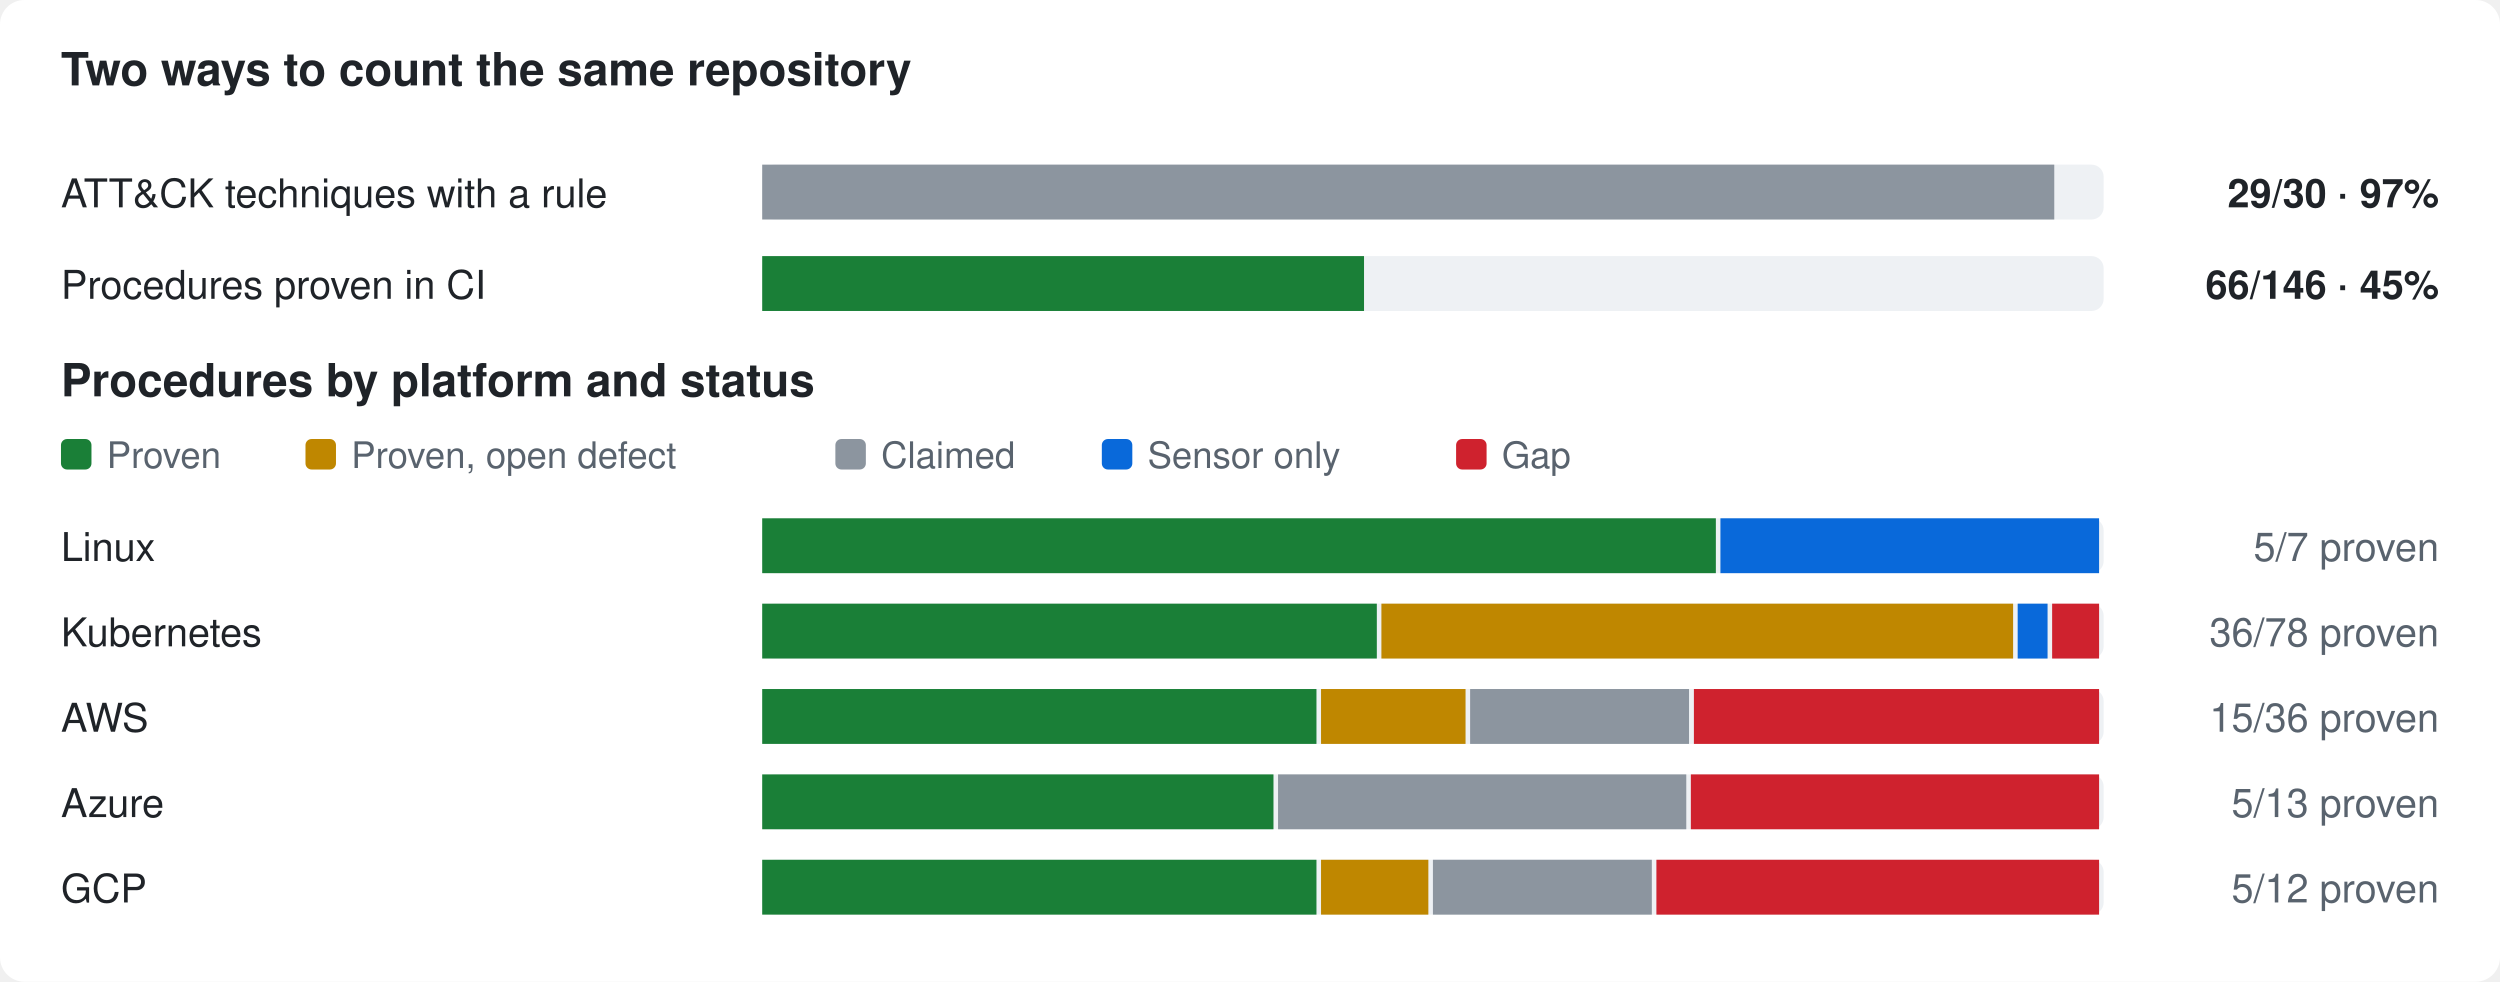
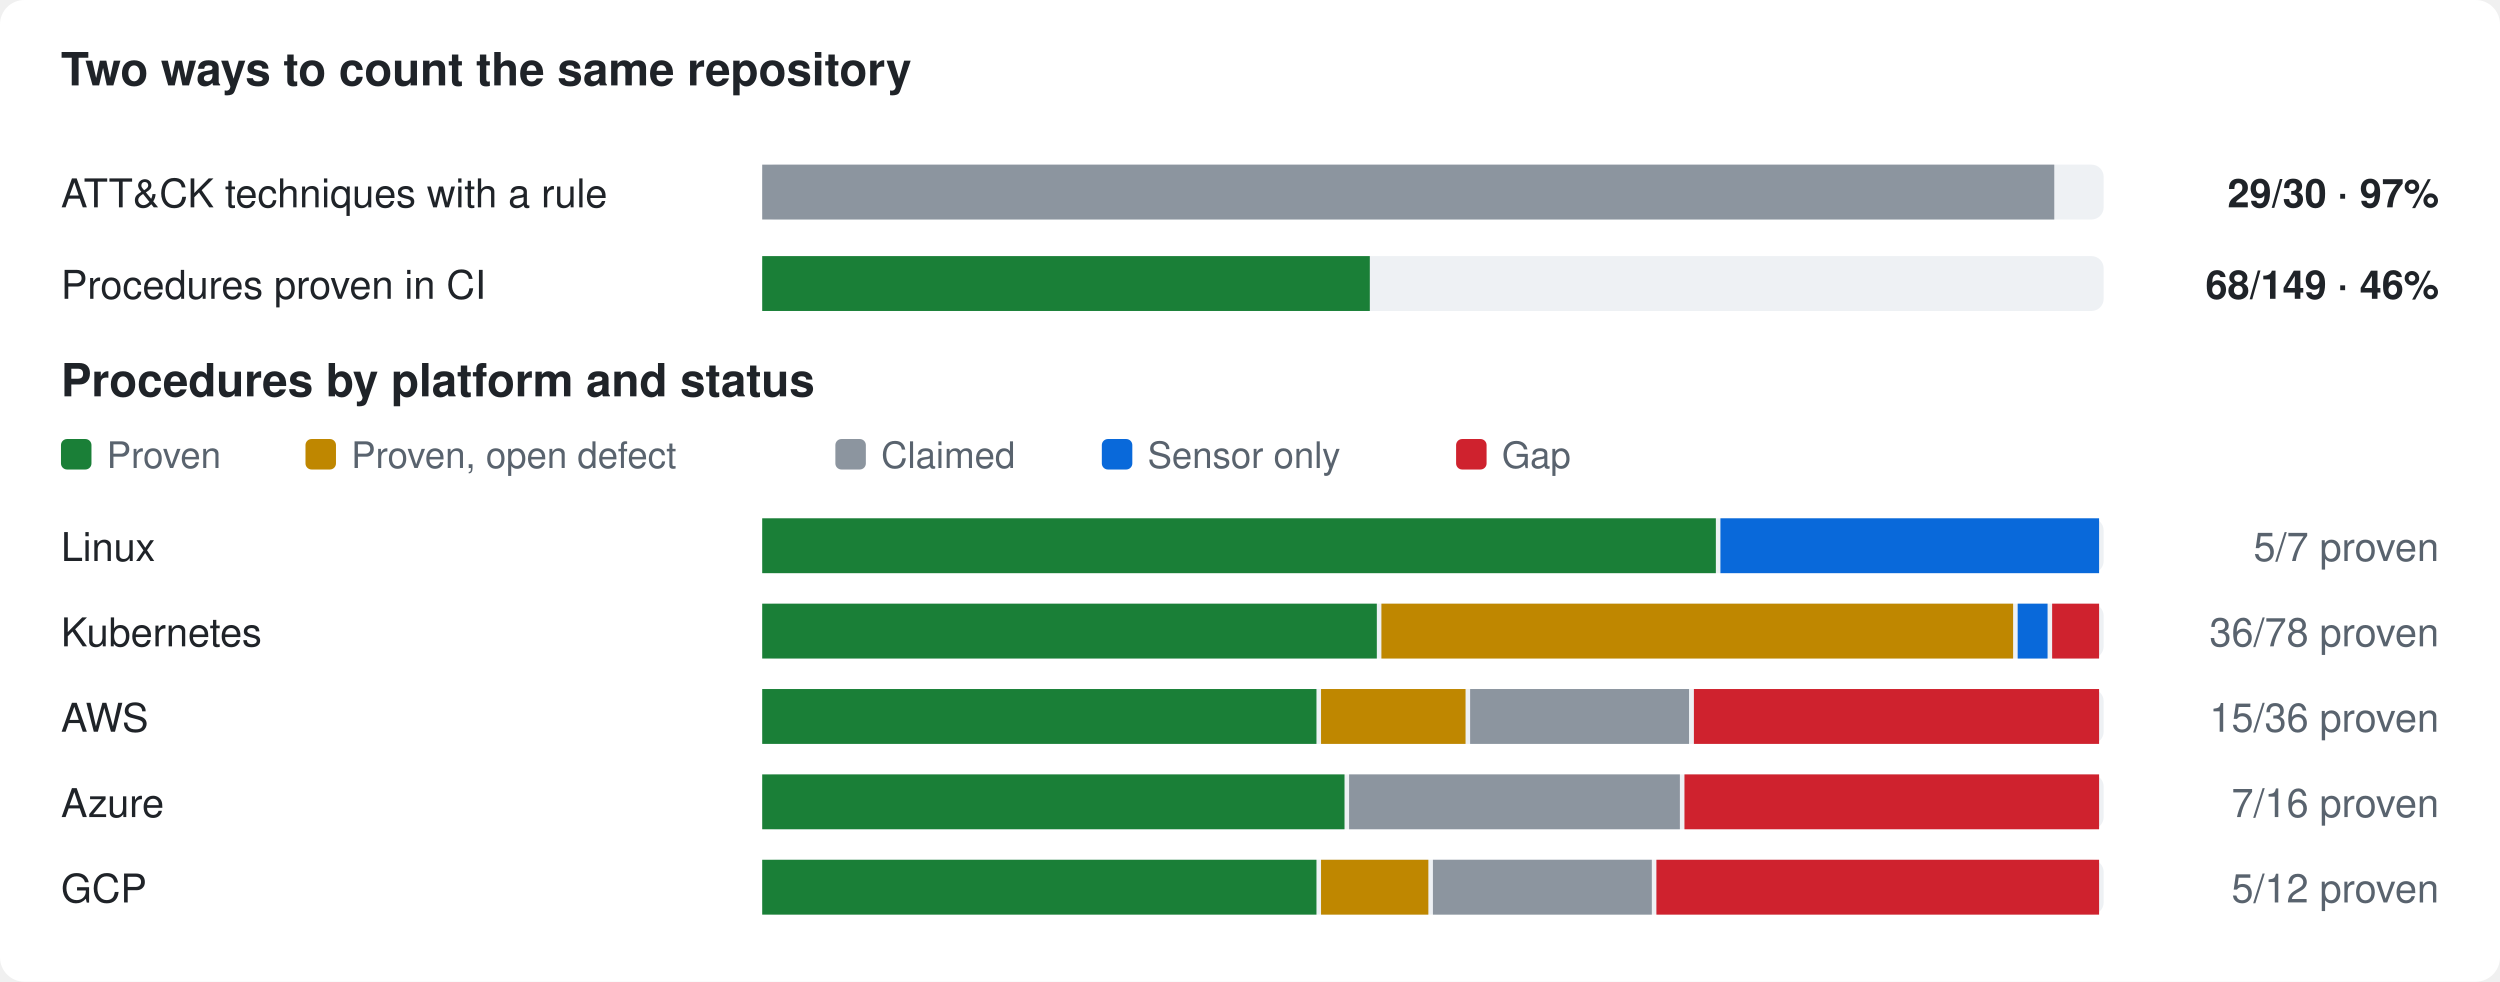
- <svg xmlns="http://www.w3.org/2000/svg" width="820" height="322" viewBox="0 0 820 322" font-family="-apple-system,BlinkMacSystemFont,'Segoe UI',Helvetica,Arial,sans-serif" role="img" aria-label="Procedure coverage: 66 of 146 procedures proven in CI">
+ <svg xmlns="http://www.w3.org/2000/svg" width="820" height="322" viewBox="0 0 820 322" font-family="-apple-system,BlinkMacSystemFont,'Segoe UI',Helvetica,Arial,sans-serif" role="img" aria-label="Procedure coverage: 68 of 149 procedures proven in CI">
  <rect width="820" height="322" rx="8" fill="#ffffff" />
  <text x="20" y="28" fill="#1f2328" font-size="15" font-weight="600" text-anchor="start">Two ways to count the same repository</text>
  <text x="20" y="68" fill="#1f2328" font-size="13" font-weight="400" text-anchor="start">ATT&amp;CK techniques with a rule</text>
  <rect x="250" y="54" width="440" height="18" rx="4" fill="#eef1f4" />
  <rect x="250.0" y="54" width="423.8" height="18" fill="#8c959f" />
  <text x="800" y="68" fill="#1f2328" font-size="13" font-weight="600" text-anchor="end">29/30 · 97%</text>
  <text x="20" y="98" fill="#1f2328" font-size="13" font-weight="400" text-anchor="start">Procedures proven in CI</text>
  <rect x="250" y="84" width="440" height="18" rx="4" fill="#eef1f4" />
-   <rect x="250.0" y="84" width="197.4" height="18" fill="#1a7f37" />
-   <text x="800" y="98" fill="#1f2328" font-size="13" font-weight="600" text-anchor="end">66/146 · 45%</text>
+   <rect x="250.0" y="84" width="199.3" height="18" fill="#1a7f37" />
+   <text x="800" y="98" fill="#1f2328" font-size="13" font-weight="600" text-anchor="end">68/149 · 46%</text>
  <text x="20" y="130" fill="#1f2328" font-size="15" font-weight="600" text-anchor="start">Procedures by platform and status</text>
  <rect x="20" y="144" width="10" height="10" rx="2" fill="#1a7f37" />
  <text x="35" y="153.5" fill="#59636e" font-size="12" font-weight="400" text-anchor="start">Proven</text>
  <rect x="100.2" y="144" width="10" height="10" rx="2" fill="#bf8700" />
  <text x="115.2" y="153.5" fill="#59636e" font-size="12" font-weight="400" text-anchor="start">Proven, open defect</text>
  <rect x="274.0" y="144" width="10" height="10" rx="2" fill="#8c959f" />
  <text x="289.0" y="153.5" fill="#59636e" font-size="12" font-weight="400" text-anchor="start">Claimed</text>
  <rect x="361.4" y="144" width="10" height="10" rx="2" fill="#0969da" />
  <text x="376.4" y="153.5" fill="#59636e" font-size="12" font-weight="400" text-anchor="start">Sensor only</text>
  <rect x="477.6" y="144" width="10" height="10" rx="2" fill="#cf222e" />
  <text x="492.6" y="153.5" fill="#59636e" font-size="12" font-weight="400" text-anchor="start">Gap</text>
  <text x="20" y="184" fill="#1f2328" font-size="13" font-weight="400" text-anchor="start">Linux</text>
  <rect x="250" y="170" width="440" height="18" rx="4" fill="#eef1f4" />
  <rect x="250.0" y="170" width="312.8" height="18" fill="#1a7f37" />
  <rect x="564.3" y="170" width="124.2" height="18" fill="#0969da" />
  <text x="800" y="184" fill="#59636e" font-size="13" font-weight="400" text-anchor="end">5/7 proven</text>
  <text x="20" y="212" fill="#1f2328" font-size="13" font-weight="400" text-anchor="start">Kubernetes</text>
  <rect x="250" y="198" width="440" height="18" rx="4" fill="#eef1f4" />
  <rect x="250.0" y="198" width="201.6" height="18" fill="#1a7f37" />
  <rect x="453.1" y="198" width="207.2" height="18" fill="#bf8700" />
  <rect x="661.8" y="198" width="9.8" height="18" fill="#0969da" />
  <rect x="673.1" y="198" width="15.4" height="18" fill="#cf222e" />
  <text x="800" y="212" fill="#59636e" font-size="13" font-weight="400" text-anchor="end">36/78 proven</text>
  <text x="20" y="240" fill="#1f2328" font-size="13" font-weight="400" text-anchor="start">AWS</text>
  <rect x="250" y="226" width="440" height="18" rx="4" fill="#eef1f4" />
  <rect x="250.0" y="226" width="181.8" height="18" fill="#1a7f37" />
  <rect x="433.3" y="226" width="47.4" height="18" fill="#bf8700" />
  <rect x="482.2" y="226" width="71.8" height="18" fill="#8c959f" />
  <rect x="555.6" y="226" width="132.9" height="18" fill="#cf222e" />
  <text x="800" y="240" fill="#59636e" font-size="13" font-weight="400" text-anchor="end">15/36 proven</text>
  <text x="20" y="268" fill="#1f2328" font-size="13" font-weight="400" text-anchor="start">Azure</text>
  <rect x="250" y="254" width="440" height="18" rx="4" fill="#eef1f4" />
-   <rect x="250.0" y="254" width="167.7" height="18" fill="#1a7f37" />
-   <rect x="419.2" y="254" width="133.9" height="18" fill="#8c959f" />
-   <rect x="554.6" y="254" width="133.9" height="18" fill="#cf222e" />
-   <text x="800" y="268" fill="#59636e" font-size="13" font-weight="400" text-anchor="end">5/13 proven</text>
+   <rect x="250.0" y="254" width="191.0" height="18" fill="#1a7f37" />
+   <rect x="442.5" y="254" width="108.5" height="18" fill="#8c959f" />
+   <rect x="552.5" y="254" width="136.0" height="18" fill="#cf222e" />
+   <text x="800" y="268" fill="#59636e" font-size="13" font-weight="400" text-anchor="end">7/16 proven</text>
  <text x="20" y="296" fill="#1f2328" font-size="13" font-weight="400" text-anchor="start">GCP</text>
  <rect x="250" y="282" width="440" height="18" rx="4" fill="#eef1f4" />
  <rect x="250.0" y="282" width="181.8" height="18" fill="#1a7f37" />
  <rect x="433.3" y="282" width="35.2" height="18" fill="#bf8700" />
  <rect x="470.0" y="282" width="71.8" height="18" fill="#8c959f" />
  <rect x="543.3" y="282" width="145.2" height="18" fill="#cf222e" />
  <text x="800" y="296" fill="#59636e" font-size="13" font-weight="400" text-anchor="end">5/12 proven</text>
</svg>
